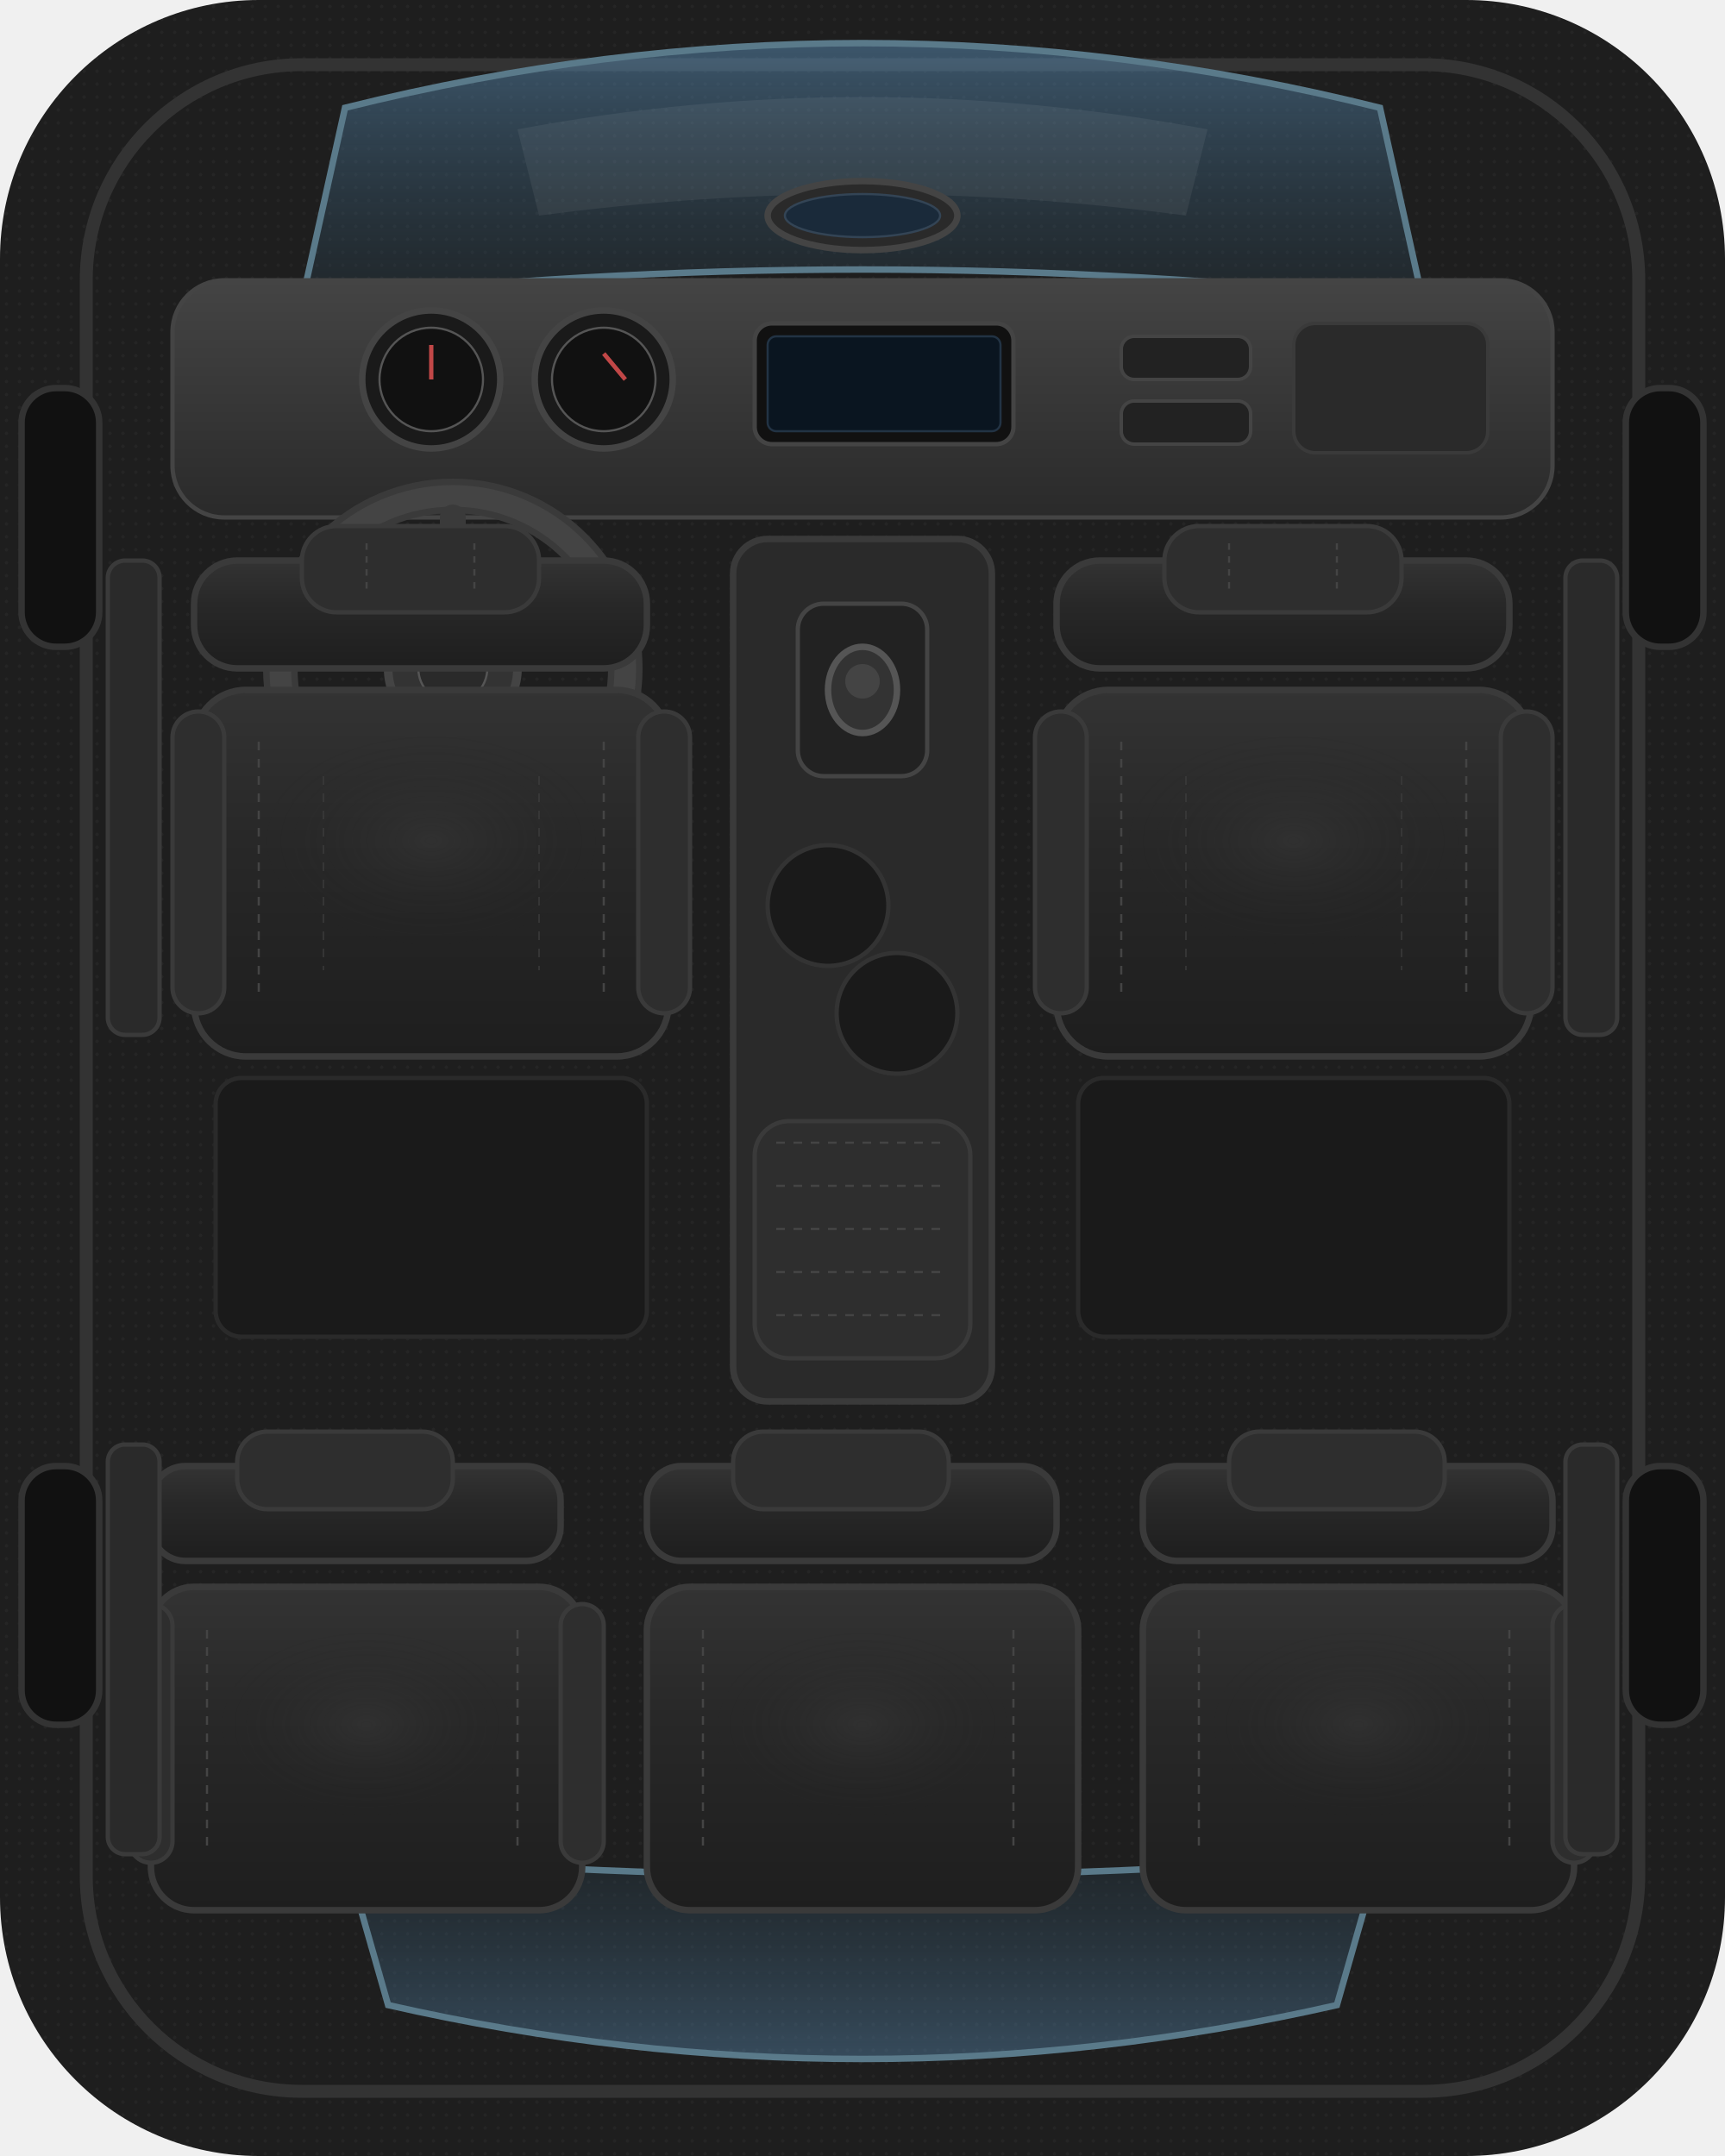
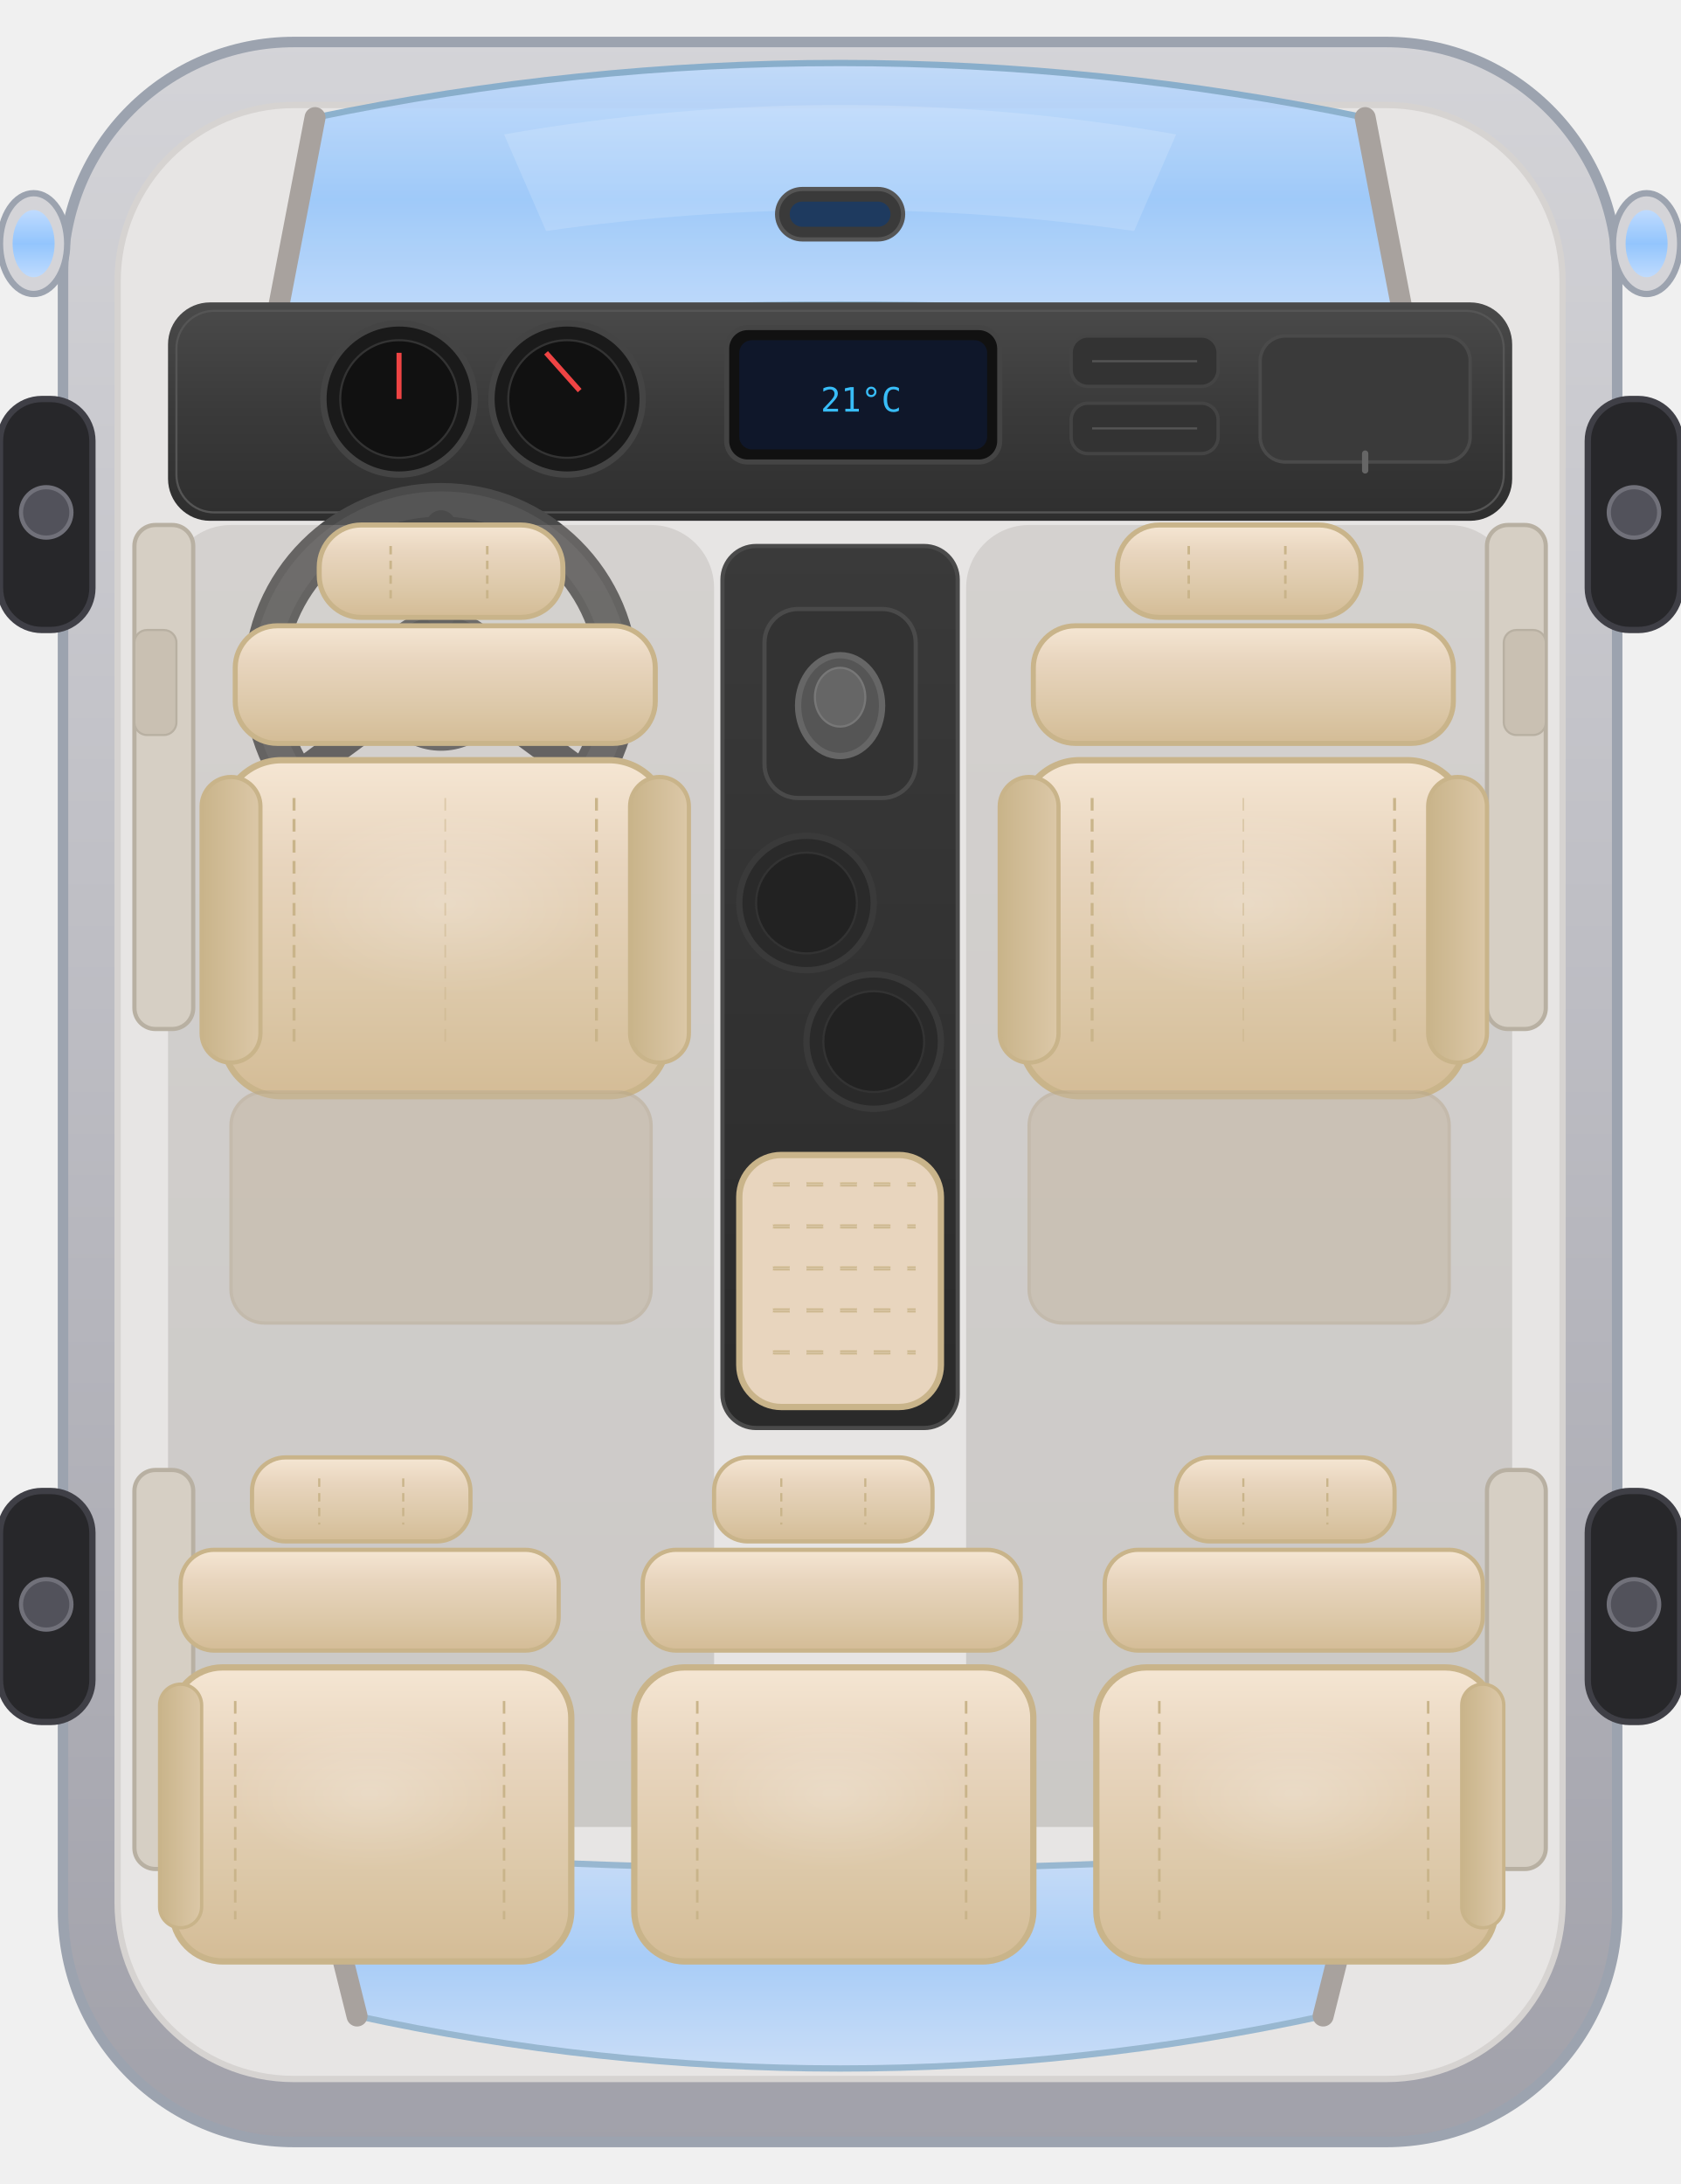
- <svg xmlns="http://www.w3.org/2000/svg" viewBox="0 0 400 500">
+ <svg xmlns="http://www.w3.org/2000/svg" viewBox="0 0 400 520">
  <defs>
-     <pattern id="leather" width="4" height="4" patternUnits="userSpaceOnUse">
-       <rect width="4" height="4" fill="#2a2a2a" />
-       <circle cx="1" cy="1" r="0.3" fill="#222" />
-       <circle cx="3" cy="3" r="0.3" fill="#222" />
-     </pattern>
-     <pattern id="seatTexture" width="6" height="6" patternUnits="userSpaceOnUse">
-       <rect width="6" height="6" fill="#1a1a1a" />
-       <line x1="0" y1="3" x2="6" y2="3" stroke="#222" stroke-width="0.5" />
-     </pattern>
-     <pattern id="carpet" width="3" height="3" patternUnits="userSpaceOnUse">
-       <rect width="3" height="3" fill="#1e1e1e" />
-       <circle cx="1.5" cy="1.5" r="0.4" fill="#252525" />
-     </pattern>
-     <linearGradient id="windshield" x1="0" y1="0" x2="0" y2="1">
-       <stop offset="0%" stop-color="#5b8fb9" stop-opacity="0.5" />
-       <stop offset="100%" stop-color="#2a4a5e" stop-opacity="0.2" />
+     <linearGradient id="bodyPaint" x1="0" y1="0" x2="0" y2="1">
+       <stop offset="0%" stop-color="#d4d4d8" />
+       <stop offset="100%" stop-color="#a1a1aa" />
    </linearGradient>
-     <linearGradient id="rearGlass" x1="0" y1="0" x2="0" y2="1">
-       <stop offset="0%" stop-color="#2a4a5e" stop-opacity="0.2" />
-       <stop offset="100%" stop-color="#5b8fb9" stop-opacity="0.4" />
+     <linearGradient id="glass" x1="0" y1="0" x2="0" y2="1">
+       <stop offset="0%" stop-color="#bfdbfe" />
+       <stop offset="50%" stop-color="#93c5fd" />
+       <stop offset="100%" stop-color="#bfdbfe" />
+     </linearGradient>
+     <linearGradient id="seatLeather" x1="0" y1="0" x2="0" y2="1">
+       <stop offset="0%" stop-color="#f5e6d3" />
+       <stop offset="30%" stop-color="#e8d5be" />
+       <stop offset="70%" stop-color="#dcc8a8" />
+       <stop offset="100%" stop-color="#d4bc96" />
+     </linearGradient>
+     <linearGradient id="seatSide" x1="0" y1="0" x2="1" y2="0">
+       <stop offset="0%" stop-color="#c9b48a" />
+       <stop offset="100%" stop-color="#dcc8a8" />
    </linearGradient>
    <linearGradient id="dashGrad" x1="0" y1="0" x2="0" y2="1">
-       <stop offset="0%" stop-color="#444" />
+       <stop offset="0%" stop-color="#4a4a4a" />
+       <stop offset="50%" stop-color="#3a3a3a" />
+       <stop offset="100%" stop-color="#2e2e2e" />
+     </linearGradient>
+     <linearGradient id="consoleDark" x1="0" y1="0" x2="0" y2="1">
+       <stop offset="0%" stop-color="#3a3a3a" />
      <stop offset="100%" stop-color="#2a2a2a" />
    </linearGradient>
-     <linearGradient id="seatGrad" x1="0" y1="0" x2="0" y2="1">
-       <stop offset="0%" stop-color="#333" />
-       <stop offset="40%" stop-color="#282828" />
-       <stop offset="100%" stop-color="#1e1e1e" />
+     <linearGradient id="floorCarpet" x1="0" y1="0" x2="0" y2="1">
+       <stop offset="0%" stop-color="#a8a29e" />
+       <stop offset="100%" stop-color="#8a8580" />
    </linearGradient>
-     <radialGradient id="seatHighlight">
-       <stop offset="0%" stop-color="#444" stop-opacity="0.3" />
-       <stop offset="100%" stop-color="#222" stop-opacity="0" />
+     <radialGradient id="seatCushionHL">
+       <stop offset="0%" stop-color="#fff" stop-opacity="0.2" />
+       <stop offset="100%" stop-color="#fff" stop-opacity="0" />
    </radialGradient>
+     <filter id="innerShadow">
+       <feGaussianBlur in="SourceAlpha" stdDeviation="3" result="blur" />
+       <feOffset dx="0" dy="2" result="offset" />
+       <feComposite in="SourceGraphic" in2="offset" operator="over" />
+     </filter>
+     <pattern id="stitch" width="8" height="1" patternUnits="userSpaceOnUse">
+       <line x1="0" y1="0.5" x2="4" y2="0.5" stroke="#c9b48a" stroke-width="0.8" />
+     </pattern>
  </defs>
-   <rect width="400" height="500" rx="60" fill="url(#carpet)" />
-   <rect x="20" y="15" width="360" height="470" rx="50" fill="none" stroke="#333" stroke-width="3" />
-   <rect x="5" y="90" width="18" height="60" rx="8" fill="#111" stroke="#333" stroke-width="1.5" />
-   <rect x="377" y="90" width="18" height="60" rx="8" fill="#111" stroke="#333" stroke-width="1.5" />
-   <rect x="5" y="340" width="18" height="60" rx="8" fill="#111" stroke="#333" stroke-width="1.5" />
-   <rect x="377" y="340" width="18" height="60" rx="8" fill="#111" stroke="#333" stroke-width="1.5" />
-   <path d="M 80 25 Q 200 -5 320 25 L 330 70 Q 200 55 70 70 Z" fill="url(#windshield)" stroke="#5a7a8a" stroke-width="1.5" />
-   <path d="M 120 30 Q 200 15 280 30 L 275 50 Q 200 40 125 50 Z" fill="white" opacity="0.06" />
-   <path d="M 90 465 Q 200 490 310 465 L 320 430 Q 200 440 80 430 Z" fill="url(#rearGlass)" stroke="#5a7a8a" stroke-width="1.5" />
-   <rect x="40" y="65" width="320" height="55" rx="12" fill="url(#dashGrad)" stroke="#444" stroke-width="1" />
-   <circle cx="100" cy="88" r="16" fill="#1a1a1a" stroke="#444" stroke-width="1.5" />
-   <circle cx="100" cy="88" r="12" fill="#111" stroke="#555" stroke-width="0.5" />
-   <line x1="100" y1="80" x2="100" y2="88" stroke="#e55" stroke-width="1" opacity="0.8" />
-   <circle cx="140" cy="88" r="16" fill="#1a1a1a" stroke="#444" stroke-width="1.5" />
-   <circle cx="140" cy="88" r="12" fill="#111" stroke="#555" stroke-width="0.5" />
-   <line x1="140" y1="82" x2="145" y2="88" stroke="#e55" stroke-width="1" opacity="0.8" />
-   <rect x="175" y="75" width="60" height="28" rx="4" fill="#111" stroke="#444" stroke-width="1" />
-   <rect x="178" y="78" width="54" height="22" rx="2" fill="#0a1520" stroke="#234" stroke-width="0.5" />
-   <rect x="260" y="78" width="30" height="10" rx="3" fill="#222" stroke="#444" stroke-width="0.8" />
-   <rect x="260" y="93" width="30" height="10" rx="3" fill="#222" stroke="#444" stroke-width="0.8" />
-   <rect x="300" y="75" width="45" height="30" rx="5" fill="#2a2a2a" stroke="#3a3a3a" stroke-width="0.8" />
-   <ellipse cx="200" cy="50" rx="22" ry="8" fill="#2a2a2a" stroke="#444" stroke-width="1.5" />
-   <ellipse cx="200" cy="50" rx="18" ry="5" fill="#1a2a3a" stroke="#345" stroke-width="0.5" />
-   <g transform="translate(105, 155)">
-     <circle cx="0" cy="0" r="40" fill="none" stroke="#3a3a3a" stroke-width="8" />
-     <circle cx="0" cy="0" r="40" fill="none" stroke="#444" stroke-width="5" />
-     <circle cx="0" cy="0" r="15" fill="#333" stroke="#444" stroke-width="2" />
-     <circle cx="0" cy="0" r="8" fill="#2a2a2a" stroke="#555" stroke-width="0.5" />
-     <line x1="0" y1="-15" x2="0" y2="-35" stroke="#3a3a3a" stroke-width="6" stroke-linecap="round" />
-     <line x1="-13" y1="8" x2="-30" y2="20" stroke="#3a3a3a" stroke-width="6" stroke-linecap="round" />
-     <line x1="13" y1="8" x2="30" y2="20" stroke="#3a3a3a" stroke-width="6" stroke-linecap="round" />
+   <rect x="15" y="10" width="370" height="500" rx="55" fill="url(#bodyPaint)" stroke="#9ca3af" stroke-width="2.5" />
+   <rect x="28" y="25" width="344" height="470" rx="42" fill="#e7e5e4" stroke="#d6d3d1" stroke-width="1.5" />
+   <rect x="0" y="95" width="22" height="55" rx="10" fill="#27272a" stroke="#3f3f46" stroke-width="1.5" />
+   <rect x="378" y="95" width="22" height="55" rx="10" fill="#27272a" stroke="#3f3f46" stroke-width="1.5" />
+   <rect x="0" y="355" width="22" height="55" rx="10" fill="#27272a" stroke="#3f3f46" stroke-width="1.5" />
+   <rect x="378" y="355" width="22" height="55" rx="10" fill="#27272a" stroke="#3f3f46" stroke-width="1.5" />
+   <circle cx="11" cy="122" r="6" fill="#52525b" stroke="#71717a" stroke-width="1" />
+   <circle cx="389" cy="122" r="6" fill="#52525b" stroke="#71717a" stroke-width="1" />
+   <circle cx="11" cy="382" r="6" fill="#52525b" stroke="#71717a" stroke-width="1" />
+   <circle cx="389" cy="382" r="6" fill="#52525b" stroke="#71717a" stroke-width="1" />
+   <ellipse cx="8" cy="58" rx="8" ry="12" fill="#d4d4d8" stroke="#9ca3af" stroke-width="1.5" />
+   <ellipse cx="8" cy="58" rx="5" ry="8" fill="url(#glass)" />
+   <ellipse cx="392" cy="58" rx="8" ry="12" fill="#d4d4d8" stroke="#9ca3af" stroke-width="1.5" />
+   <ellipse cx="392" cy="58" rx="5" ry="8" fill="url(#glass)" />
+   <path d="M 75 28 Q 200 2 325 28 L 335 80 Q 200 65 65 80 Z" fill="url(#glass)" stroke="#7da8c9" stroke-width="1.5" opacity="0.85" />
+   <path d="M 120 32 Q 200 18 280 32 L 270 55 Q 200 45 130 55 Z" fill="white" opacity="0.15" />
+   <line x1="75" y1="28" x2="65" y2="80" stroke="#a8a29e" stroke-width="5" stroke-linecap="round" />
+   <line x1="325" y1="28" x2="335" y2="80" stroke="#a8a29e" stroke-width="5" stroke-linecap="round" />
+   <path d="M 85 480 Q 200 505 315 480 L 325 440 Q 200 450 75 440 Z" fill="url(#glass)" stroke="#7da8c9" stroke-width="1.5" opacity="0.75" />
+   <line x1="85" y1="480" x2="75" y2="440" stroke="#a8a29e" stroke-width="5" stroke-linecap="round" />
+   <line x1="315" y1="480" x2="325" y2="440" stroke="#a8a29e" stroke-width="5" stroke-linecap="round" />
+   <rect x="40" y="72" width="320" height="52" rx="10" fill="url(#dashGrad)" />
+   <rect x="42" y="74" width="316" height="48" rx="9" fill="none" stroke="#555" stroke-width="0.5" />
+   <circle cx="95" cy="95" r="18" fill="#1a1a1a" stroke="#444" stroke-width="1.5" />
+   <circle cx="95" cy="95" r="14" fill="#111" stroke="#333" stroke-width="0.5" />
+   <line x1="95" y1="84" x2="95" y2="95" stroke="#ef4444" stroke-width="1.2" />
+   <circle cx="135" cy="95" r="18" fill="#1a1a1a" stroke="#444" stroke-width="1.5" />
+   <circle cx="135" cy="95" r="14" fill="#111" stroke="#333" stroke-width="0.5" />
+   <line x1="130" y1="84" x2="138" y2="93" stroke="#ef4444" stroke-width="1.2" />
+   <rect x="173" y="78" width="65" height="32" rx="5" fill="#111" stroke="#444" stroke-width="1.2" />
+   <rect x="176" y="81" width="59" height="26" rx="3" fill="#0f172a" />
+   <text x="205" y="98" text-anchor="middle" fill="#38bdf8" font-size="8" font-family="monospace">21°C</text>
+   <rect x="255" y="80" width="35" height="12" rx="4" fill="#333" stroke="#444" stroke-width="0.8" />
+   <line x1="260" y1="86" x2="285" y2="86" stroke="#555" stroke-width="0.5" />
+   <rect x="255" y="96" width="35" height="12" rx="4" fill="#333" stroke="#444" stroke-width="0.8" />
+   <line x1="260" y1="102" x2="285" y2="102" stroke="#555" stroke-width="0.5" />
+   <rect x="300" y="80" width="50" height="30" rx="6" fill="#3a3a3a" stroke="#4a4a4a" stroke-width="0.8" />
+   <line x1="325" y1="108" x2="325" y2="112" stroke="#666" stroke-width="1.5" stroke-linecap="round" />
+   <rect x="185" y="45" width="30" height="12" rx="6" fill="#3a3a3a" stroke="#555" stroke-width="1" />
+   <rect x="188" y="48" width="24" height="6" rx="3" fill="#1e3a5f" />
+   <g transform="translate(105, 162)">
+     <circle cx="0" cy="0" r="42" fill="none" stroke="#4a4a4a" stroke-width="10" />
+     <circle cx="0" cy="0" r="42" fill="none" stroke="#555" stroke-width="6" />
+     <circle cx="0" cy="0" r="16" fill="#444" stroke="#555" stroke-width="1.5" />
+     <circle cx="0" cy="0" r="8" fill="#3a3a3a" stroke="#666" stroke-width="0.5" />
+     <line x1="0" y1="-16" x2="0" y2="-37" stroke="#4a4a4a" stroke-width="7" stroke-linecap="round" />
+     <line x1="-14" y1="8" x2="-33" y2="22" stroke="#4a4a4a" stroke-width="7" stroke-linecap="round" />
+     <line x1="14" y1="8" x2="33" y2="22" stroke="#4a4a4a" stroke-width="7" stroke-linecap="round" />
  </g>
-   <rect x="170" y="125" width="60" height="200" rx="8" fill="#2a2a2a" stroke="#3a3a3a" stroke-width="1.5" />
-   <rect x="185" y="140" width="30" height="40" rx="6" fill="#222" stroke="#444" stroke-width="1" />
-   <ellipse cx="200" cy="160" rx="8" ry="10" fill="#333" stroke="#555" stroke-width="1.5" />
-   <circle cx="200" cy="158" r="4" fill="#444" />
-   <circle cx="192" cy="210" r="14" fill="#1a1a1a" stroke="#333" stroke-width="1" />
-   <circle cx="208" cy="235" r="14" fill="#1a1a1a" stroke="#333" stroke-width="1" />
-   <rect x="175" y="260" width="50" height="55" rx="8" fill="#2e2e2e" stroke="#3a3a3a" stroke-width="1" />
-   <line x1="180" y1="265" x2="220" y2="265" stroke="#444" stroke-width="0.5" stroke-dasharray="2 2" />
-   <line x1="180" y1="275" x2="220" y2="275" stroke="#444" stroke-width="0.5" stroke-dasharray="2 2" />
-   <line x1="180" y1="285" x2="220" y2="285" stroke="#444" stroke-width="0.5" stroke-dasharray="2 2" />
-   <line x1="180" y1="295" x2="220" y2="295" stroke="#444" stroke-width="0.5" stroke-dasharray="2 2" />
-   <line x1="180" y1="305" x2="220" y2="305" stroke="#444" stroke-width="0.5" stroke-dasharray="2 2" />
-   <g transform="translate(40, 130)">
-     <rect x="5" y="0" width="105" height="25" rx="10" fill="url(#seatGrad)" stroke="#3a3a3a" stroke-width="1.5" />
-     <rect x="30" y="-8" width="55" height="20" rx="8" fill="#2e2e2e" stroke="#3a3a3a" stroke-width="1" />
-     <line x1="45" y1="-4" x2="45" y2="8" stroke="#444" stroke-width="0.5" stroke-dasharray="1.5 1.5" />
-     <line x1="70" y1="-4" x2="70" y2="8" stroke="#444" stroke-width="0.5" stroke-dasharray="1.5 1.5" />
-     <rect x="5" y="30" width="110" height="85" rx="12" fill="url(#seatGrad)" stroke="#3a3a3a" stroke-width="1.5" />
-     <ellipse cx="60" cy="65" rx="40" ry="25" fill="url(#seatHighlight)" />
-     <line x1="20" y1="42" x2="20" y2="100" stroke="#444" stroke-width="0.5" stroke-dasharray="2 2" />
-     <line x1="100" y1="42" x2="100" y2="100" stroke="#444" stroke-width="0.5" stroke-dasharray="2 2" />
-     <line x1="35" y1="50" x2="35" y2="95" stroke="#3a3a3a" stroke-width="0.3" stroke-dasharray="2 2" />
-     <line x1="85" y1="50" x2="85" y2="95" stroke="#3a3a3a" stroke-width="0.3" stroke-dasharray="2 2" />
-     <rect x="0" y="35" width="12" height="70" rx="6" fill="#2e2e2e" stroke="#3a3a3a" stroke-width="1" />
-     <rect x="108" y="35" width="12" height="70" rx="6" fill="#2e2e2e" stroke="#3a3a3a" stroke-width="1" />
+   <rect x="40" y="125" width="130" height="310" rx="15" fill="url(#floorCarpet)" opacity="0.3" />
+   <rect x="230" y="125" width="130" height="310" rx="15" fill="url(#floorCarpet)" opacity="0.3" />
+   <rect x="172" y="130" width="56" height="210" rx="8" fill="url(#consoleDark)" stroke="#4a4a4a" stroke-width="1" />
+   <rect x="182" y="145" width="36" height="45" rx="8" fill="#333" stroke="#4a4a4a" stroke-width="1" />
+   <ellipse cx="200" cy="168" rx="10" ry="12" fill="#555" stroke="#666" stroke-width="1.5" />
+   <ellipse cx="200" cy="166" rx="6" ry="7" fill="#666" stroke="#777" stroke-width="0.5" />
+   <circle cx="192" cy="215" r="16" fill="#2a2a2a" stroke="#3a3a3a" stroke-width="1.5" />
+   <circle cx="192" cy="215" r="12" fill="#222" stroke="#333" stroke-width="0.5" />
+   <circle cx="208" cy="248" r="16" fill="#2a2a2a" stroke="#3a3a3a" stroke-width="1.5" />
+   <circle cx="208" cy="248" r="12" fill="#222" stroke="#333" stroke-width="0.5" />
+   <rect x="176" y="275" width="48" height="60" rx="10" fill="#e8d5be" stroke="#c9b48a" stroke-width="1.5" />
+   <line x1="182" y1="282" x2="218" y2="282" stroke="url(#stitch)" stroke-width="1" />
+   <line x1="182" y1="292" x2="218" y2="292" stroke="url(#stitch)" stroke-width="1" />
+   <line x1="182" y1="302" x2="218" y2="302" stroke="url(#stitch)" stroke-width="1" />
+   <line x1="182" y1="312" x2="218" y2="312" stroke="url(#stitch)" stroke-width="1" />
+   <line x1="182" y1="322" x2="218" y2="322" stroke="url(#stitch)" stroke-width="1" />
+   <rect x="32" y="125" width="14" height="120" rx="5" fill="#d6cfc4" stroke="#b8b0a2" stroke-width="1" />
+   <rect x="32" y="150" width="10" height="25" rx="3" fill="#c9c0b2" stroke="#b8b0a2" stroke-width="0.5" />
+   <rect x="354" y="125" width="14" height="120" rx="5" fill="#d6cfc4" stroke="#b8b0a2" stroke-width="1" />
+   <rect x="358" y="150" width="10" height="25" rx="3" fill="#c9c0b2" stroke="#b8b0a2" stroke-width="0.5" />
+   <rect x="32" y="350" width="14" height="95" rx="5" fill="#d6cfc4" stroke="#b8b0a2" stroke-width="1" />
+   <rect x="354" y="350" width="14" height="95" rx="5" fill="#d6cfc4" stroke="#b8b0a2" stroke-width="1" />
+   <g transform="translate(48, 135)">
+     <rect x="28" y="-10" width="58" height="22" rx="10" fill="url(#seatLeather)" stroke="#c9b48a" stroke-width="1.2" />
+     <line x1="45" y1="-5" x2="45" y2="8" stroke="#c9b48a" stroke-width="0.6" stroke-dasharray="2 1.5" />
+     <line x1="68" y1="-5" x2="68" y2="8" stroke="#c9b48a" stroke-width="0.6" stroke-dasharray="2 1.5" />
+     <rect x="8" y="14" width="100" height="28" rx="10" fill="url(#seatLeather)" stroke="#c9b48a" stroke-width="1.2" />
+     <rect x="5" y="46" width="106" height="80" rx="14" fill="url(#seatLeather)" stroke="#c9b48a" stroke-width="1.5" />
+     <ellipse cx="58" cy="80" rx="38" ry="22" fill="url(#seatCushionHL)" />
+     <line x1="22" y1="55" x2="22" y2="115" stroke="#c9b48a" stroke-width="0.7" stroke-dasharray="3 2" />
+     <line x1="94" y1="55" x2="94" y2="115" stroke="#c9b48a" stroke-width="0.7" stroke-dasharray="3 2" />
+     <line x1="58" y1="55" x2="58" y2="115" stroke="#c9b48a" stroke-width="0.4" stroke-dasharray="3 2" opacity="0.5" />
+     <rect x="0" y="50" width="14" height="68" rx="7" fill="url(#seatSide)" stroke="#c9b48a" stroke-width="1" />
+     <rect x="102" y="50" width="14" height="68" rx="7" fill="url(#seatSide)" stroke="#c9b48a" stroke-width="1" />
  </g>
-   <g transform="translate(240, 130)">
-     <rect x="5" y="0" width="105" height="25" rx="10" fill="url(#seatGrad)" stroke="#3a3a3a" stroke-width="1.5" />
-     <rect x="30" y="-8" width="55" height="20" rx="8" fill="#2e2e2e" stroke="#3a3a3a" stroke-width="1" />
-     <line x1="45" y1="-4" x2="45" y2="8" stroke="#444" stroke-width="0.5" stroke-dasharray="1.5 1.5" />
-     <line x1="70" y1="-4" x2="70" y2="8" stroke="#444" stroke-width="0.5" stroke-dasharray="1.5 1.5" />
-     <rect x="5" y="30" width="110" height="85" rx="12" fill="url(#seatGrad)" stroke="#3a3a3a" stroke-width="1.5" />
-     <ellipse cx="60" cy="65" rx="40" ry="25" fill="url(#seatHighlight)" />
-     <line x1="20" y1="42" x2="20" y2="100" stroke="#444" stroke-width="0.5" stroke-dasharray="2 2" />
-     <line x1="100" y1="42" x2="100" y2="100" stroke="#444" stroke-width="0.5" stroke-dasharray="2 2" />
-     <line x1="35" y1="50" x2="35" y2="95" stroke="#3a3a3a" stroke-width="0.3" stroke-dasharray="2 2" />
-     <line x1="85" y1="50" x2="85" y2="95" stroke="#3a3a3a" stroke-width="0.3" stroke-dasharray="2 2" />
-     <rect x="0" y="35" width="12" height="70" rx="6" fill="#2e2e2e" stroke="#3a3a3a" stroke-width="1" />
-     <rect x="108" y="35" width="12" height="70" rx="6" fill="#2e2e2e" stroke="#3a3a3a" stroke-width="1" />
+   <g transform="translate(238, 135)">
+     <rect x="28" y="-10" width="58" height="22" rx="10" fill="url(#seatLeather)" stroke="#c9b48a" stroke-width="1.2" />
+     <line x1="45" y1="-5" x2="45" y2="8" stroke="#c9b48a" stroke-width="0.6" stroke-dasharray="2 1.5" />
+     <line x1="68" y1="-5" x2="68" y2="8" stroke="#c9b48a" stroke-width="0.6" stroke-dasharray="2 1.5" />
+     <rect x="8" y="14" width="100" height="28" rx="10" fill="url(#seatLeather)" stroke="#c9b48a" stroke-width="1.2" />
+     <rect x="5" y="46" width="106" height="80" rx="14" fill="url(#seatLeather)" stroke="#c9b48a" stroke-width="1.5" />
+     <ellipse cx="58" cy="80" rx="38" ry="22" fill="url(#seatCushionHL)" />
+     <line x1="22" y1="55" x2="22" y2="115" stroke="#c9b48a" stroke-width="0.7" stroke-dasharray="3 2" />
+     <line x1="94" y1="55" x2="94" y2="115" stroke="#c9b48a" stroke-width="0.7" stroke-dasharray="3 2" />
+     <line x1="58" y1="55" x2="58" y2="115" stroke="#c9b48a" stroke-width="0.4" stroke-dasharray="3 2" opacity="0.5" />
+     <rect x="0" y="50" width="14" height="68" rx="7" fill="url(#seatSide)" stroke="#c9b48a" stroke-width="1" />
+     <rect x="102" y="50" width="14" height="68" rx="7" fill="url(#seatSide)" stroke="#c9b48a" stroke-width="1" />
  </g>
-   <g transform="translate(30, 340)">
-     <rect x="5" y="0" width="95" height="22" rx="8" fill="url(#seatGrad)" stroke="#3a3a3a" stroke-width="1.5" />
-     <rect x="25" y="-8" width="50" height="18" rx="7" fill="#2e2e2e" stroke="#3a3a3a" stroke-width="1" />
-     <rect x="5" y="28" width="100" height="75" rx="10" fill="url(#seatGrad)" stroke="#3a3a3a" stroke-width="1.5" />
-     <ellipse cx="55" cy="60" rx="35" ry="22" fill="url(#seatHighlight)" />
-     <line x1="18" y1="38" x2="18" y2="90" stroke="#444" stroke-width="0.5" stroke-dasharray="2 2" />
-     <line x1="90" y1="38" x2="90" y2="90" stroke="#444" stroke-width="0.5" stroke-dasharray="2 2" />
-     <rect x="0" y="32" width="10" height="60" rx="5" fill="#2e2e2e" stroke="#3a3a3a" stroke-width="1" />
-     <rect x="100" y="32" width="10" height="60" rx="5" fill="#2e2e2e" stroke="#3a3a3a" stroke-width="1" />
+   <g transform="translate(38, 355)">
+     <rect x="22" y="-8" width="52" height="20" rx="8" fill="url(#seatLeather)" stroke="#c9b48a" stroke-width="1" />
+     <line x1="38" y1="-3" x2="38" y2="8" stroke="#c9b48a" stroke-width="0.5" stroke-dasharray="2 1.5" />
+     <line x1="58" y1="-3" x2="58" y2="8" stroke="#c9b48a" stroke-width="0.5" stroke-dasharray="2 1.5" />
+     <rect x="5" y="14" width="90" height="24" rx="8" fill="url(#seatLeather)" stroke="#c9b48a" stroke-width="1" />
+     <rect x="3" y="42" width="95" height="70" rx="12" fill="url(#seatLeather)" stroke="#c9b48a" stroke-width="1.5" />
+     <ellipse cx="50" cy="72" rx="32" ry="18" fill="url(#seatCushionHL)" />
+     <line x1="18" y1="50" x2="18" y2="102" stroke="#c9b48a" stroke-width="0.6" stroke-dasharray="3 2" />
+     <line x1="82" y1="50" x2="82" y2="102" stroke="#c9b48a" stroke-width="0.6" stroke-dasharray="3 2" />
+     <rect x="0" y="46" width="10" height="58" rx="5" fill="url(#seatSide)" stroke="#c9b48a" stroke-width="0.8" />
  </g>
-   <g transform="translate(145, 340)">
-     <rect x="5" y="0" width="95" height="22" rx="8" fill="url(#seatGrad)" stroke="#3a3a3a" stroke-width="1.5" />
-     <rect x="25" y="-8" width="50" height="18" rx="7" fill="#2e2e2e" stroke="#3a3a3a" stroke-width="1" />
-     <rect x="5" y="28" width="100" height="75" rx="10" fill="url(#seatGrad)" stroke="#3a3a3a" stroke-width="1.5" />
-     <ellipse cx="55" cy="60" rx="35" ry="22" fill="url(#seatHighlight)" />
-     <line x1="18" y1="38" x2="18" y2="90" stroke="#444" stroke-width="0.5" stroke-dasharray="2 2" />
-     <line x1="90" y1="38" x2="90" y2="90" stroke="#444" stroke-width="0.5" stroke-dasharray="2 2" />
+   <g transform="translate(148, 355)">
+     <rect x="22" y="-8" width="52" height="20" rx="8" fill="url(#seatLeather)" stroke="#c9b48a" stroke-width="1" />
+     <line x1="38" y1="-3" x2="38" y2="8" stroke="#c9b48a" stroke-width="0.5" stroke-dasharray="2 1.5" />
+     <line x1="58" y1="-3" x2="58" y2="8" stroke="#c9b48a" stroke-width="0.5" stroke-dasharray="2 1.5" />
+     <rect x="5" y="14" width="90" height="24" rx="8" fill="url(#seatLeather)" stroke="#c9b48a" stroke-width="1" />
+     <rect x="3" y="42" width="95" height="70" rx="12" fill="url(#seatLeather)" stroke="#c9b48a" stroke-width="1.5" />
+     <ellipse cx="50" cy="72" rx="32" ry="18" fill="url(#seatCushionHL)" />
+     <line x1="18" y1="50" x2="18" y2="102" stroke="#c9b48a" stroke-width="0.6" stroke-dasharray="3 2" />
+     <line x1="82" y1="50" x2="82" y2="102" stroke="#c9b48a" stroke-width="0.6" stroke-dasharray="3 2" />
  </g>
-   <g transform="translate(260, 340)">
-     <rect x="5" y="0" width="95" height="22" rx="8" fill="url(#seatGrad)" stroke="#3a3a3a" stroke-width="1.5" />
-     <rect x="25" y="-8" width="50" height="18" rx="7" fill="#2e2e2e" stroke="#3a3a3a" stroke-width="1" />
-     <rect x="5" y="28" width="100" height="75" rx="10" fill="url(#seatGrad)" stroke="#3a3a3a" stroke-width="1.5" />
-     <ellipse cx="55" cy="60" rx="35" ry="22" fill="url(#seatHighlight)" />
-     <line x1="18" y1="38" x2="18" y2="90" stroke="#444" stroke-width="0.5" stroke-dasharray="2 2" />
-     <line x1="90" y1="38" x2="90" y2="90" stroke="#444" stroke-width="0.5" stroke-dasharray="2 2" />
-     <rect x="100" y="32" width="10" height="60" rx="5" fill="#2e2e2e" stroke="#3a3a3a" stroke-width="1" />
+   <g transform="translate(258, 355)">
+     <rect x="22" y="-8" width="52" height="20" rx="8" fill="url(#seatLeather)" stroke="#c9b48a" stroke-width="1" />
+     <line x1="38" y1="-3" x2="38" y2="8" stroke="#c9b48a" stroke-width="0.5" stroke-dasharray="2 1.5" />
+     <line x1="58" y1="-3" x2="58" y2="8" stroke="#c9b48a" stroke-width="0.5" stroke-dasharray="2 1.5" />
+     <rect x="5" y="14" width="90" height="24" rx="8" fill="url(#seatLeather)" stroke="#c9b48a" stroke-width="1" />
+     <rect x="3" y="42" width="95" height="70" rx="12" fill="url(#seatLeather)" stroke="#c9b48a" stroke-width="1.5" />
+     <ellipse cx="50" cy="72" rx="32" ry="18" fill="url(#seatCushionHL)" />
+     <line x1="18" y1="50" x2="18" y2="102" stroke="#c9b48a" stroke-width="0.6" stroke-dasharray="3 2" />
+     <line x1="82" y1="50" x2="82" y2="102" stroke="#c9b48a" stroke-width="0.6" stroke-dasharray="3 2" />
+     <rect x="90" y="46" width="10" height="58" rx="5" fill="url(#seatSide)" stroke="#c9b48a" stroke-width="0.8" />
  </g>
-   <rect x="25" y="130" width="12" height="110" rx="4" fill="#2a2a2a" stroke="#3a3a3a" stroke-width="1" />
-   <rect x="363" y="130" width="12" height="110" rx="4" fill="#2a2a2a" stroke="#3a3a3a" stroke-width="1" />
-   <rect x="25" y="335" width="12" height="95" rx="4" fill="#2a2a2a" stroke="#3a3a3a" stroke-width="1" />
-   <rect x="363" y="335" width="12" height="95" rx="4" fill="#2a2a2a" stroke="#3a3a3a" stroke-width="1" />
-   <rect x="50" y="250" width="100" height="60" rx="6" fill="#1a1a1a" stroke="#2a2a2a" stroke-width="1" />
-   <rect x="250" y="250" width="100" height="60" rx="6" fill="#1a1a1a" stroke="#2a2a2a" stroke-width="1" />
+   <rect x="55" y="260" width="100" height="55" rx="8" fill="#c4b5a0" stroke="#b8a88e" stroke-width="0.8" opacity="0.5" />
+   <rect x="245" y="260" width="100" height="55" rx="8" fill="#c4b5a0" stroke="#b8a88e" stroke-width="0.8" opacity="0.5" />
</svg>
